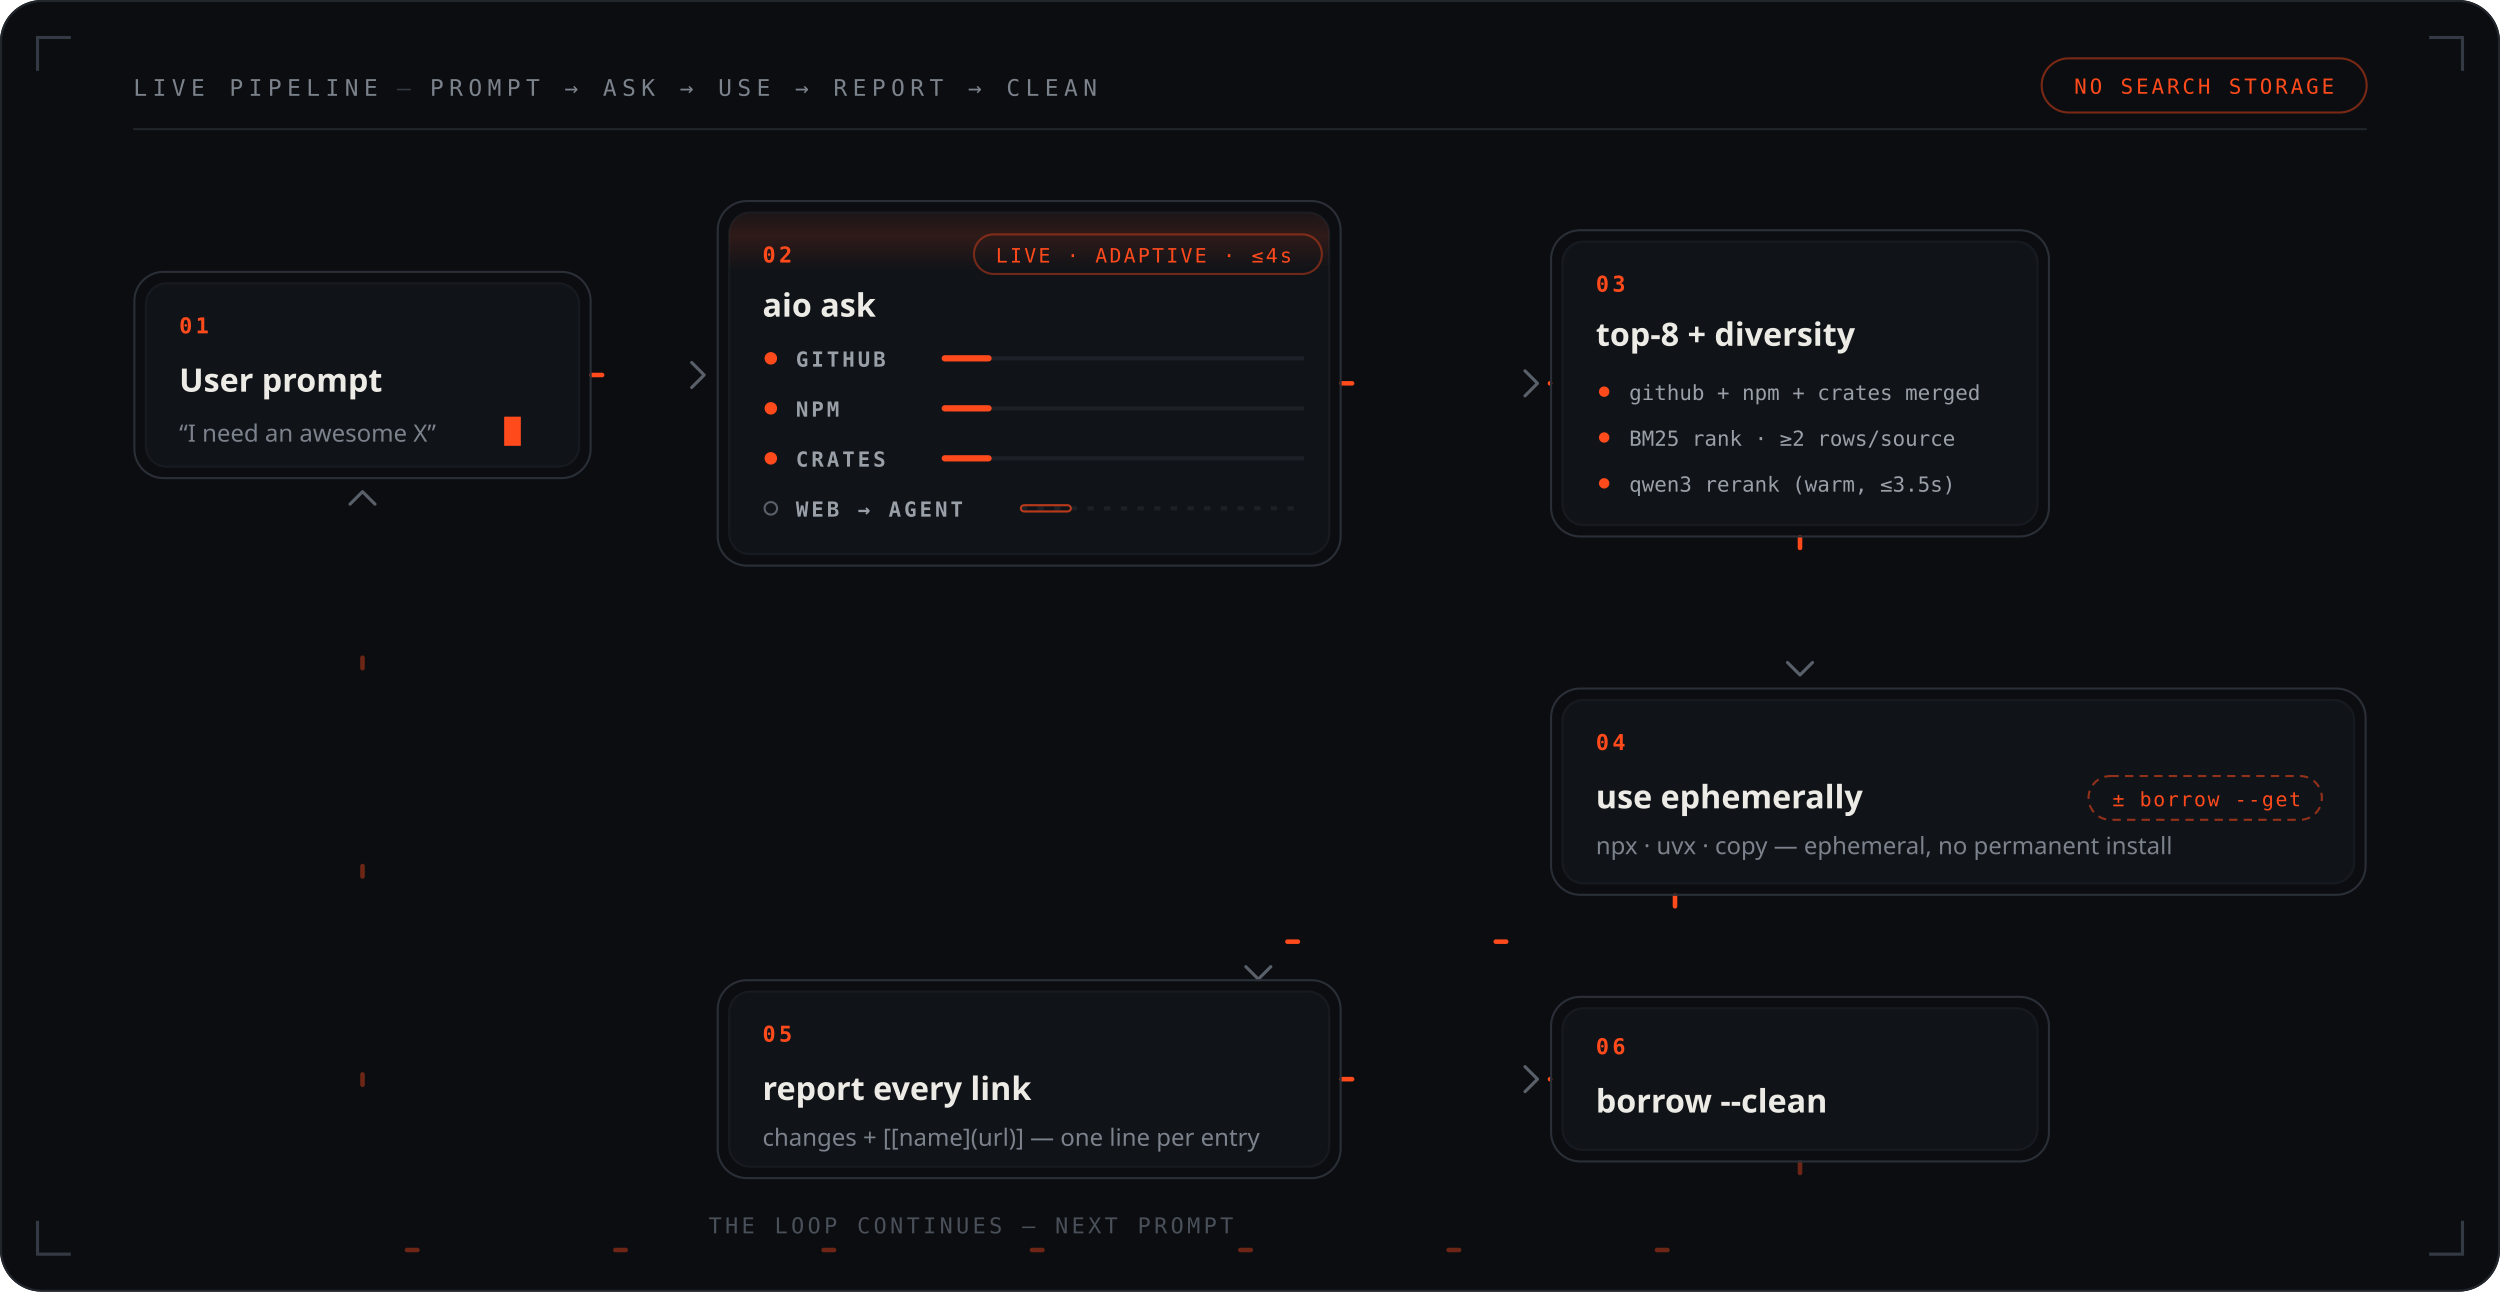
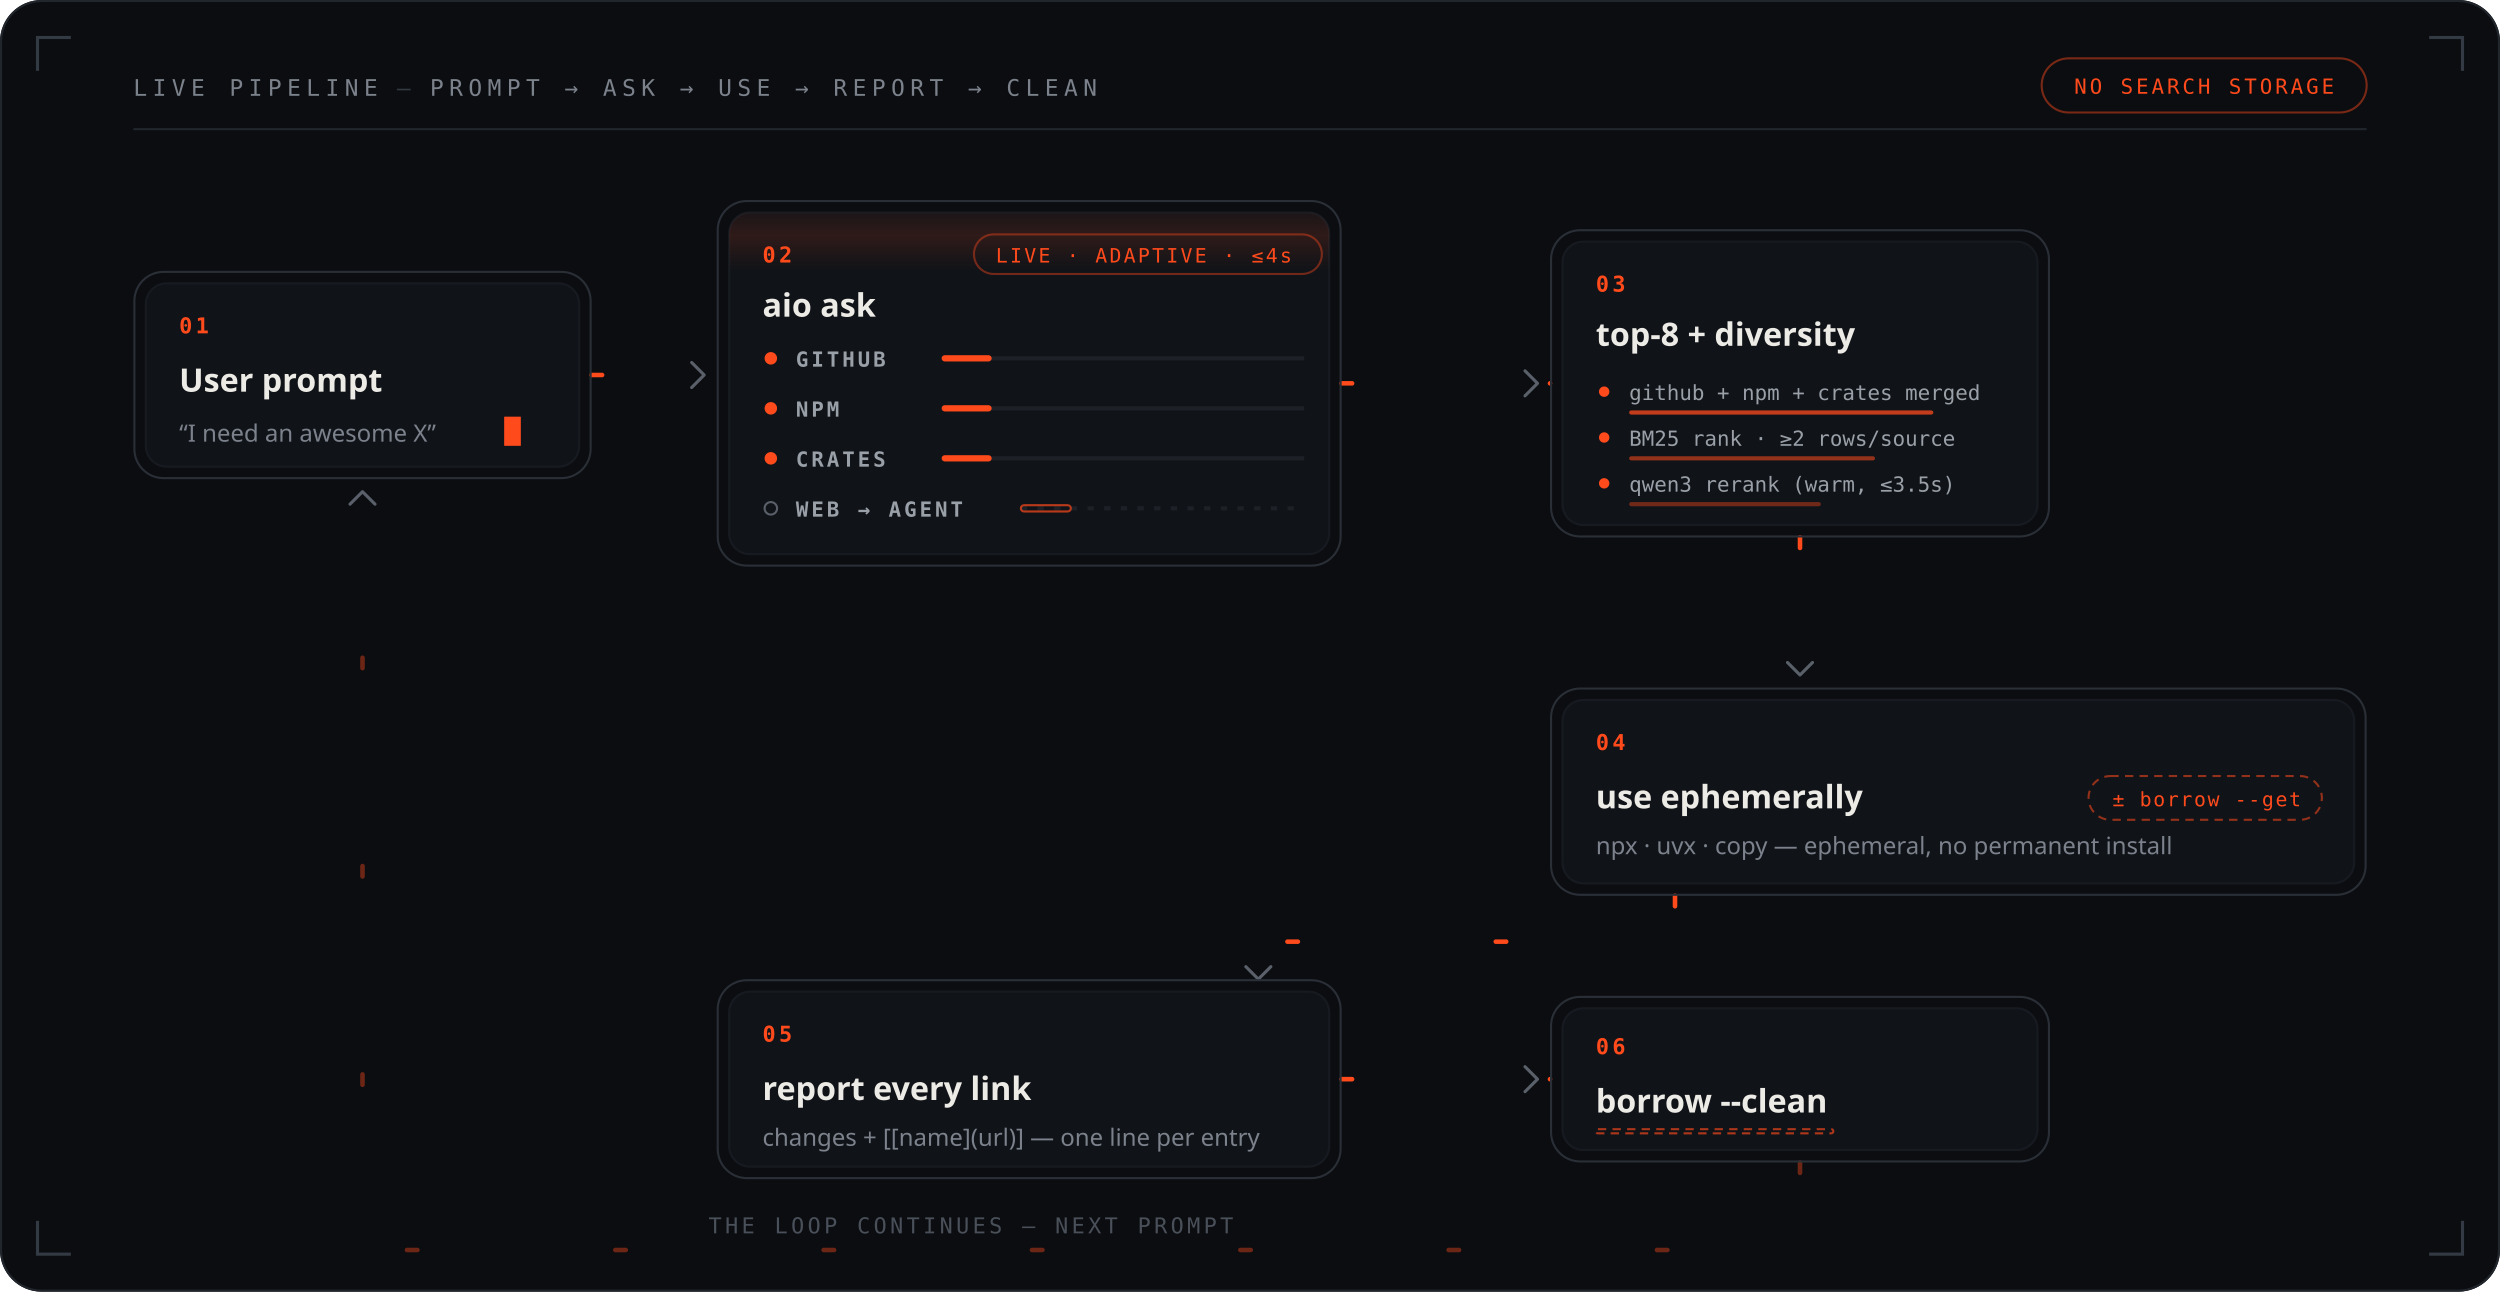
<svg xmlns="http://www.w3.org/2000/svg" viewBox="0 0 1200 620" role="img" aria-label="aio live pipeline: prompt, aio ask searching github, npm and crates in parallel, ranked results, ephemeral use, report with links, clean, repeat">
  <defs>
    <clipPath id="askClip">
      <rect x="350" y="102" width="288" height="164" rx="10" />
    </clipPath>
    <linearGradient id="askSheen" x1="0" y1="0" x2="0" y2="1">
      <stop offset="0" stop-color="#FF4A1C" stop-opacity="0" />
      <stop offset="0.5" stop-color="#FF4A1C" stop-opacity="0.13" />
      <stop offset="1" stop-color="#FF4A1C" stop-opacity="0" />
    </linearGradient>
    <style>
      .sans{font-family:ui-sans-serif,system-ui,"Segoe UI",sans-serif}
      .mono{font-family:ui-monospace,"Cascadia Mono","SF Mono",Consolas,monospace}
      .idx{font-size:10.5px;letter-spacing:1.6px;fill:#FF4A1C;font-weight:600}
      .t{font-size:15.5px;font-weight:650;fill:#EDEBE6}
      .s{font-size:11.5px;fill:#7C828C}
      .lane{font-size:10px;letter-spacing:1.4px;fill:#9AA0A8;font-weight:600}
      .chip{font-size:9.5px;letter-spacing:1.1px;fill:#9AA0A8}
      .eyebrow{font-size:11px;letter-spacing:2.6px;fill:#7C828C}
      .bezel{fill:none;stroke:#2A2F37;stroke-width:1}
      .core{fill:#101318;stroke:#171B21;stroke-width:1}
      .wire{fill:none;stroke:#2E333B;stroke-width:1.5;stroke-dasharray:900;stroke-dashoffset:900;animation:draw 1.2s cubic-bezier(.32,.72,0,1) both}
      .wireL{fill:none;stroke:#2E333B;stroke-width:1.5;stroke-dasharray:1400;stroke-dashoffset:1400;animation:draw 1.5s cubic-bezier(.32,.72,0,1) both}
      .chev{fill:none;stroke:#5A606A;stroke-width:1.5;stroke-linecap:round;stroke-linejoin:round}
      .pulse{fill:none;stroke:#FF4A1C;stroke-width:2.2;stroke-linecap:round;stroke-dasharray:5 95;stroke-dashoffset:100}
      .march{fill:none;stroke:#FF4A1C;stroke-dasharray:4 3;animation:march 1.4s linear infinite}
      @keyframes draw{to{stroke-dashoffset:0}}
      @keyframes march{to{stroke-dashoffset:-14}}
+       @keyframes grow{from{transform:scaleX(0)}to{transform:scaleX(1)}}
      @keyframes fadeIn{from{opacity:0}to{opacity:1}}
      @keyframes rise{from{opacity:0;transform:translateY(16px)}to{opacity:1;transform:none}}
      @keyframes hl{0%{stroke:#2A2F37}2%{stroke:#FF4A1C}11%{stroke:#2A2F37}100%{stroke:#2A2F37}}
      @keyframes tick{0%,100%{opacity:1}50%{opacity:.35}}
      .card{transform-box:fill-box;transform-origin:0 50%;animation:rise .85s cubic-bezier(.32,.72,0,1) both}
      .cardout{animation:hl 11.2s cubic-bezier(.45,0,.55,1) infinite}
+       .gw{transform-box:fill-box;transform-origin:0 50%;animation:grow .8s cubic-bezier(.32,.72,0,1) both}
      .ch{animation:fadeIn .45s ease both}
      .fd{animation:fadeIn .7s cubic-bezier(.32,.72,0,1) both}
-       @media (prefers-reduced-motion:reduce){.card,.ch,.fd,.march{animation:none}.wire,.wireL{stroke-dashoffset:0;animation:none}.cardout{animation:none}}
+       @media (prefers-reduced-motion:reduce){.card,.ch,.fd,.march,.gw{animation:none}.wire,.wireL{stroke-dashoffset:0;animation:none}.cardout{animation:none}}
    </style>
  </defs>
  <rect width="1200" height="620" rx="20" fill="#0B0D10" />
  <rect x="0.5" y="0.5" width="1199" height="619" rx="19.5" fill="none" stroke="#21252C" />
  <g stroke="#343A43" stroke-width="1.5" fill="none" class="fd" style="animation-delay:1s">
    <path d="M18 34 V18 H34" />
    <path d="M1166 18 H1182 V34" />
    <path d="M1182 586 V602 H1166" />
    <path d="M34 602 H18 V586" />
  </g>
  <text x="64" y="46" class="mono eyebrow">LIVE PIPELINE <tspan fill="#343A43">—</tspan> PROMPT → ASK → USE → REPORT → CLEAN</text>
  <rect x="980" y="28" width="156" height="26" rx="13" fill="none" stroke="#FF4A1C" stroke-opacity="0.45" class="fd" style="animation-delay:.7s">
    <animate attributeName="stroke-opacity" values="0.45;0.15;0.45" dur="3.2s" repeatCount="indefinite" />
  </rect>
  <text x="1058" y="45" text-anchor="middle" class="mono fd" font-size="10" letter-spacing="1.4" fill="#FF4A1C" style="animation-delay:.7s">NO SEARCH STORAGE</text>
  <line x1="64" y1="62" x2="1136" y2="62" stroke="#21252C" class="fd" style="animation-delay:.15s" />
  <g>
    <path class="wire" style="animation-delay:.55s" d="M284 180 H344" />
    <path class="wire" style="animation-delay:.68s" d="M644 184 H744" />
    <path class="wire" style="animation-delay:.8s" d="M864 258 V330" />
    <path class="wire" style="animation-delay:.92s" d="M804 430 V444 Q804 452 796 452 H612 Q604 452 604 460 V470" />
    <path class="wire" style="animation-delay:1.04s" d="M644 518 H744" />
    <path class="wireL" style="animation-delay:1.16s" d="M864 558 V586 Q864 600 848 600 H190 Q174 600 174 586 V230" />
  </g>
  <g>
    <path class="pulse" pathLength="100" d="M284 180 H344">
-       <animate attributeName="stroke-dashoffset" values="100;0" dur="2s" begin="1.4s" repeatCount="indefinite" />
+       <animate attributeName="stroke-dashoffset" values="100;100;0;0" keyTimes="0;0.07;0.16;1" dur="8s" begin="1.4s" repeatCount="indefinite" />
    </path>
    <path class="pulse" pathLength="100" d="M644 184 H744">
-       <animate attributeName="stroke-dashoffset" values="100;0" dur="2s" begin="1.9s" repeatCount="indefinite" />
+       <animate attributeName="stroke-dashoffset" values="100;100;0;0" keyTimes="0;0.18;0.27;1" dur="8s" begin="1.4s" repeatCount="indefinite" />
    </path>
    <path class="pulse" pathLength="100" d="M864 258 V330">
-       <animate attributeName="stroke-dashoffset" values="100;0" dur="1.8s" begin="2.4s" repeatCount="indefinite" />
+       <animate attributeName="stroke-dashoffset" values="100;100;0;0" keyTimes="0;0.30;0.39;1" dur="8s" begin="1.4s" repeatCount="indefinite" />
    </path>
    <path class="pulse" pathLength="100" d="M804 430 V444 Q804 452 796 452 H612 Q604 452 604 460 V470">
-       <animate attributeName="stroke-dashoffset" values="100;0" dur="2.6s" begin="2.9s" repeatCount="indefinite" />
+       <animate attributeName="stroke-dashoffset" values="100;100;0;0" keyTimes="0;0.44;0.56;1" dur="8s" begin="1.4s" repeatCount="indefinite" />
    </path>
    <path class="pulse" pathLength="100" d="M644 518 H744">
-       <animate attributeName="stroke-dashoffset" values="100;0" dur="1.8s" begin="3.4s" repeatCount="indefinite" />
+       <animate attributeName="stroke-dashoffset" values="100;100;0;0" keyTimes="0;0.60;0.68;1" dur="8s" begin="1.4s" repeatCount="indefinite" />
    </path>
    <path class="pulse" pathLength="100" stroke-opacity="0.4" d="M864 558 V586 Q864 600 848 600 H190 Q174 600 174 586 V230">
-       <animate attributeName="stroke-dashoffset" values="100;0" dur="6.4s" begin="4s" repeatCount="indefinite" />
+       <animate attributeName="stroke-dashoffset" values="100;100;0;0" keyTimes="0;0.72;0.98;1" dur="8s" begin="1.4s" repeatCount="indefinite" />
    </path>
  </g>
  <g class="ch" style="animation-delay:1.25s">
    <path class="chev" d="M332 174 L338 180 L332 186" />
    <path class="chev" d="M732 178 L738 184 L732 190" />
    <path class="chev" d="M858 318 L864 324 L870 318" />
    <path class="chev" d="M598 464 L604 470 L610 464" />
    <path class="chev" d="M732 512 L738 518 L732 524" />
    <path class="chev" d="M168 242 L174 236 L180 242" />
  </g>
  <text x="470" y="592" text-anchor="middle" class="mono fd" font-size="10.5" letter-spacing="1.6" fill="#4A505A" style="animation-delay:1.7s">THE LOOP CONTINUES — NEXT PROMPT
    <animate attributeName="fill" values="#4A505A;#FF4A1C;#4A505A" dur="5s" begin="2.5s" repeatCount="indefinite" />
  </text>
  <g class="card" style="animation-delay:.15s">
    <rect class="bezel cardout" x="64.5" y="130.5" width="219" height="99" rx="14" style="animation-delay:0s" />
    <rect class="core" x="70" y="136" width="208" height="88" rx="10" />
    <text x="86" y="160" class="mono idx">01</text>
    <text x="86" y="188" class="sans t">User prompt</text>
    <text x="86" y="212" class="sans s">“I need an awesome X”</text>
    <rect x="242" y="200" width="8" height="14" fill="#FF4A1C">
      <animate attributeName="opacity" values="1;1;0;0" keyTimes="0;0.52;0.52;1" dur="1.3s" repeatCount="indefinite" />
    </rect>
  </g>
  <g class="card" style="animation-delay:.3s">
    <rect class="bezel cardout" x="344.5" y="96.5" width="299" height="175" rx="14" style="animation-delay:1.6s" />
    <rect class="core" x="350" y="102" width="288" height="164" rx="10" />
    <text x="366" y="126" class="mono idx">02</text>
    <text x="366" y="152" class="sans t">aio ask</text>
    <rect x="467.5" y="112.5" width="167" height="19" rx="9.5" fill="none" stroke="#FF4A1C" stroke-opacity="0.4" />
    <text x="478" y="126" class="mono" font-size="9.5" letter-spacing="1.1" fill="#FF4A1C">LIVE · ADAPTIVE · ≤4s</text>
    <g clip-path="url(#askClip)">
      <rect x="350" y="96" width="288" height="34" fill="url(#askSheen)">
        <animate attributeName="y" values="96;270;96" dur="4.2s" begin="1.5s" repeatCount="indefinite" calcMode="spline" keyTimes="0;0.5;1" keySplines="0.45 0 0.55 1;0.45 0 0.55 1" />
      </rect>
    </g>
    <g>
-       <circle cx="370" cy="172" r="3" fill="#FF4A1C">
-         <animate attributeName="opacity" values="1;0.25;1" dur="1.8s" repeatCount="indefinite" />
-       </circle>
+       <circle cx="370" cy="172" r="3" fill="#FF4A1C" />
      <text x="382" y="176" class="mono lane">GITHUB</text>
      <line x1="452" y1="172" x2="626" y2="172" stroke="#1D2127" stroke-width="2" />
      <rect x="452" y="170.5" width="24" height="3" rx="1.5" fill="#FF4A1C">
-         <animate attributeName="x" values="452;602;452" dur="2.6s" begin="1.6s" repeatCount="indefinite" calcMode="spline" keyTimes="0;0.5;1" keySplines="0.45 0 0.55 1;0.45 0 0.55 1" />
+         <animate attributeName="x" values="452;602;452" dur="3s" begin="1.6s" repeatCount="indefinite" calcMode="spline" keyTimes="0;0.5;1" keySplines="0.45 0 0.55 1;0.45 0 0.55 1" />
      </rect>
    </g>
    <g>
-       <circle cx="370" cy="196" r="3" fill="#FF4A1C">
-         <animate attributeName="opacity" values="1;0.25;1" dur="1.8s" begin="0.4s" repeatCount="indefinite" />
-       </circle>
+       <circle cx="370" cy="196" r="3" fill="#FF4A1C" />
      <text x="382" y="200" class="mono lane">NPM</text>
      <line x1="452" y1="196" x2="626" y2="196" stroke="#1D2127" stroke-width="2" />
      <rect x="452" y="194.5" width="24" height="3" rx="1.5" fill="#FF4A1C">
-         <animate attributeName="x" values="452;602;452" dur="2.2s" begin="2.1s" repeatCount="indefinite" calcMode="spline" keyTimes="0;0.5;1" keySplines="0.45 0 0.55 1;0.45 0 0.55 1" />
+         <animate attributeName="x" values="452;602;452" dur="3s" begin="1.9s" repeatCount="indefinite" calcMode="spline" keyTimes="0;0.5;1" keySplines="0.45 0 0.55 1;0.45 0 0.55 1" />
      </rect>
    </g>
    <g>
-       <circle cx="370" cy="220" r="3" fill="#FF4A1C">
-         <animate attributeName="opacity" values="1;0.25;1" dur="1.8s" begin="0.9s" repeatCount="indefinite" />
-       </circle>
+       <circle cx="370" cy="220" r="3" fill="#FF4A1C" />
      <text x="382" y="224" class="mono lane">CRATES</text>
      <line x1="452" y1="220" x2="626" y2="220" stroke="#1D2127" stroke-width="2" />
      <rect x="452" y="218.5" width="24" height="3" rx="1.5" fill="#FF4A1C">
-         <animate attributeName="x" values="452;602;452" dur="3s" begin="2.6s" repeatCount="indefinite" calcMode="spline" keyTimes="0;0.5;1" keySplines="0.45 0 0.55 1;0.45 0 0.55 1" />
+         <animate attributeName="x" values="452;602;452" dur="3s" begin="2.2s" repeatCount="indefinite" calcMode="spline" keyTimes="0;0.5;1" keySplines="0.45 0 0.55 1;0.45 0 0.55 1" />
      </rect>
    </g>
    <g>
-       <circle cx="370" cy="244" r="3" fill="none" stroke="#5A606A">
-         <animate attributeName="opacity" values="1;0.3;1" dur="1.8s" begin="1.4s" repeatCount="indefinite" />
-       </circle>
+       <circle cx="370" cy="244" r="3" fill="none" stroke="#5A606A" />
      <text x="382" y="248" class="mono lane" fill="#5A606A">WEB → AGENT</text>
      <line x1="490" y1="244" x2="626" y2="244" stroke="#1D2127" stroke-width="2" stroke-dasharray="3 5" />
      <rect x="490" y="242.5" width="24" height="3" rx="1.5" fill="none" stroke="#FF4A1C" stroke-opacity="0.7">
-         <animate attributeName="x" values="490;602;490" dur="3.4s" begin="3.1s" repeatCount="indefinite" calcMode="spline" keyTimes="0;0.5;1" keySplines="0.45 0 0.55 1;0.45 0 0.55 1" />
+         <animate attributeName="x" values="490;602;490" dur="3s" begin="2.5s" repeatCount="indefinite" calcMode="spline" keyTimes="0;0.5;1" keySplines="0.45 0 0.55 1;0.45 0 0.55 1" />
      </rect>
    </g>
  </g>
  <g class="card" style="animation-delay:.45s">
    <rect class="bezel cardout" x="744.5" y="110.5" width="239" height="147" rx="14" style="animation-delay:3.2s" />
    <rect class="core" x="750" y="116" width="228" height="136" rx="10" />
    <text x="766" y="140" class="mono idx">03</text>
    <text x="766" y="166" class="sans t">top-8 + diversity</text>
    <g class="fd" style="animation-delay:1.1s">
      <circle cx="770" cy="188" r="2.5" fill="#FF4A1C" />
      <text x="782" y="192" class="mono" font-size="10" fill="#9AA0A8">github + npm + crates merged</text>
+       <rect x="782" y="197" width="146" height="2" rx="1" fill="#FF4A1C" opacity="0.75" class="gw" style="animation-delay:1.25s" />
      <circle cx="770" cy="210" r="2.5" fill="#FF4A1C" />
      <text x="782" y="214" class="mono" font-size="10" fill="#9AA0A8">BM25 rank · ≥2 rows/source</text>
+       <rect x="782" y="219" width="118" height="2" rx="1" fill="#FF4A1C" opacity="0.55" class="gw" style="animation-delay:1.45s" />
      <circle cx="770" cy="232" r="2.5" fill="#FF4A1C" />
      <text x="782" y="236" class="mono" font-size="10" fill="#9AA0A8">qwen3 rerank (warm, ≤3.5s)</text>
+       <rect x="782" y="241" width="92" height="2" rx="1" fill="#FF4A1C" opacity="0.4" class="gw" style="animation-delay:1.65s" />
    </g>
  </g>
  <g class="card" style="animation-delay:.6s">
    <rect class="bezel cardout" x="744.5" y="330.5" width="391" height="99" rx="14" style="animation-delay:4.8s" />
    <rect class="core" x="750" y="336" width="380" height="88" rx="10" />
    <text x="766" y="360" class="mono idx">04</text>
    <text x="766" y="388" class="sans t">use ephemerally</text>
    <text x="766" y="410" class="sans s">npx · uvx · copy — ephemeral, no permanent install</text>
    <rect class="march" x="1002.5" y="372.5" width="112" height="21" rx="10.5" fill="none" stroke="#FF4A1C" stroke-opacity="0.55" />
    <text x="1014" y="387" class="mono" font-size="9.5" letter-spacing="0.8" fill="#FF4A1C">± borrow --get</text>
  </g>
  <g class="card" style="animation-delay:.75s">
    <rect class="bezel cardout" x="344.5" y="470.5" width="299" height="95" rx="14" style="animation-delay:6.4s" />
    <rect class="core" x="350" y="476" width="288" height="84" rx="10" />
    <text x="366" y="500" class="mono idx">05</text>
    <text x="366" y="528" class="sans t">report every link</text>
    <text x="366" y="550" class="sans s">changes + [[name](url)] — one line per entry</text>
  </g>
  <g class="card" style="animation-delay:.9s">
    <rect class="bezel cardout" x="744.5" y="478.5" width="239" height="79" rx="14" style="animation-delay:8s" />
    <rect class="core" x="750" y="484" width="228" height="68" rx="10" />
    <text x="766" y="506" class="mono idx">06</text>
    <text x="766" y="534" class="sans t">borrow --clean</text>
+     <rect class="march" x="766" y="542" width="114" height="2" rx="1" stroke-opacity="0.65" />
  </g>
</svg>
